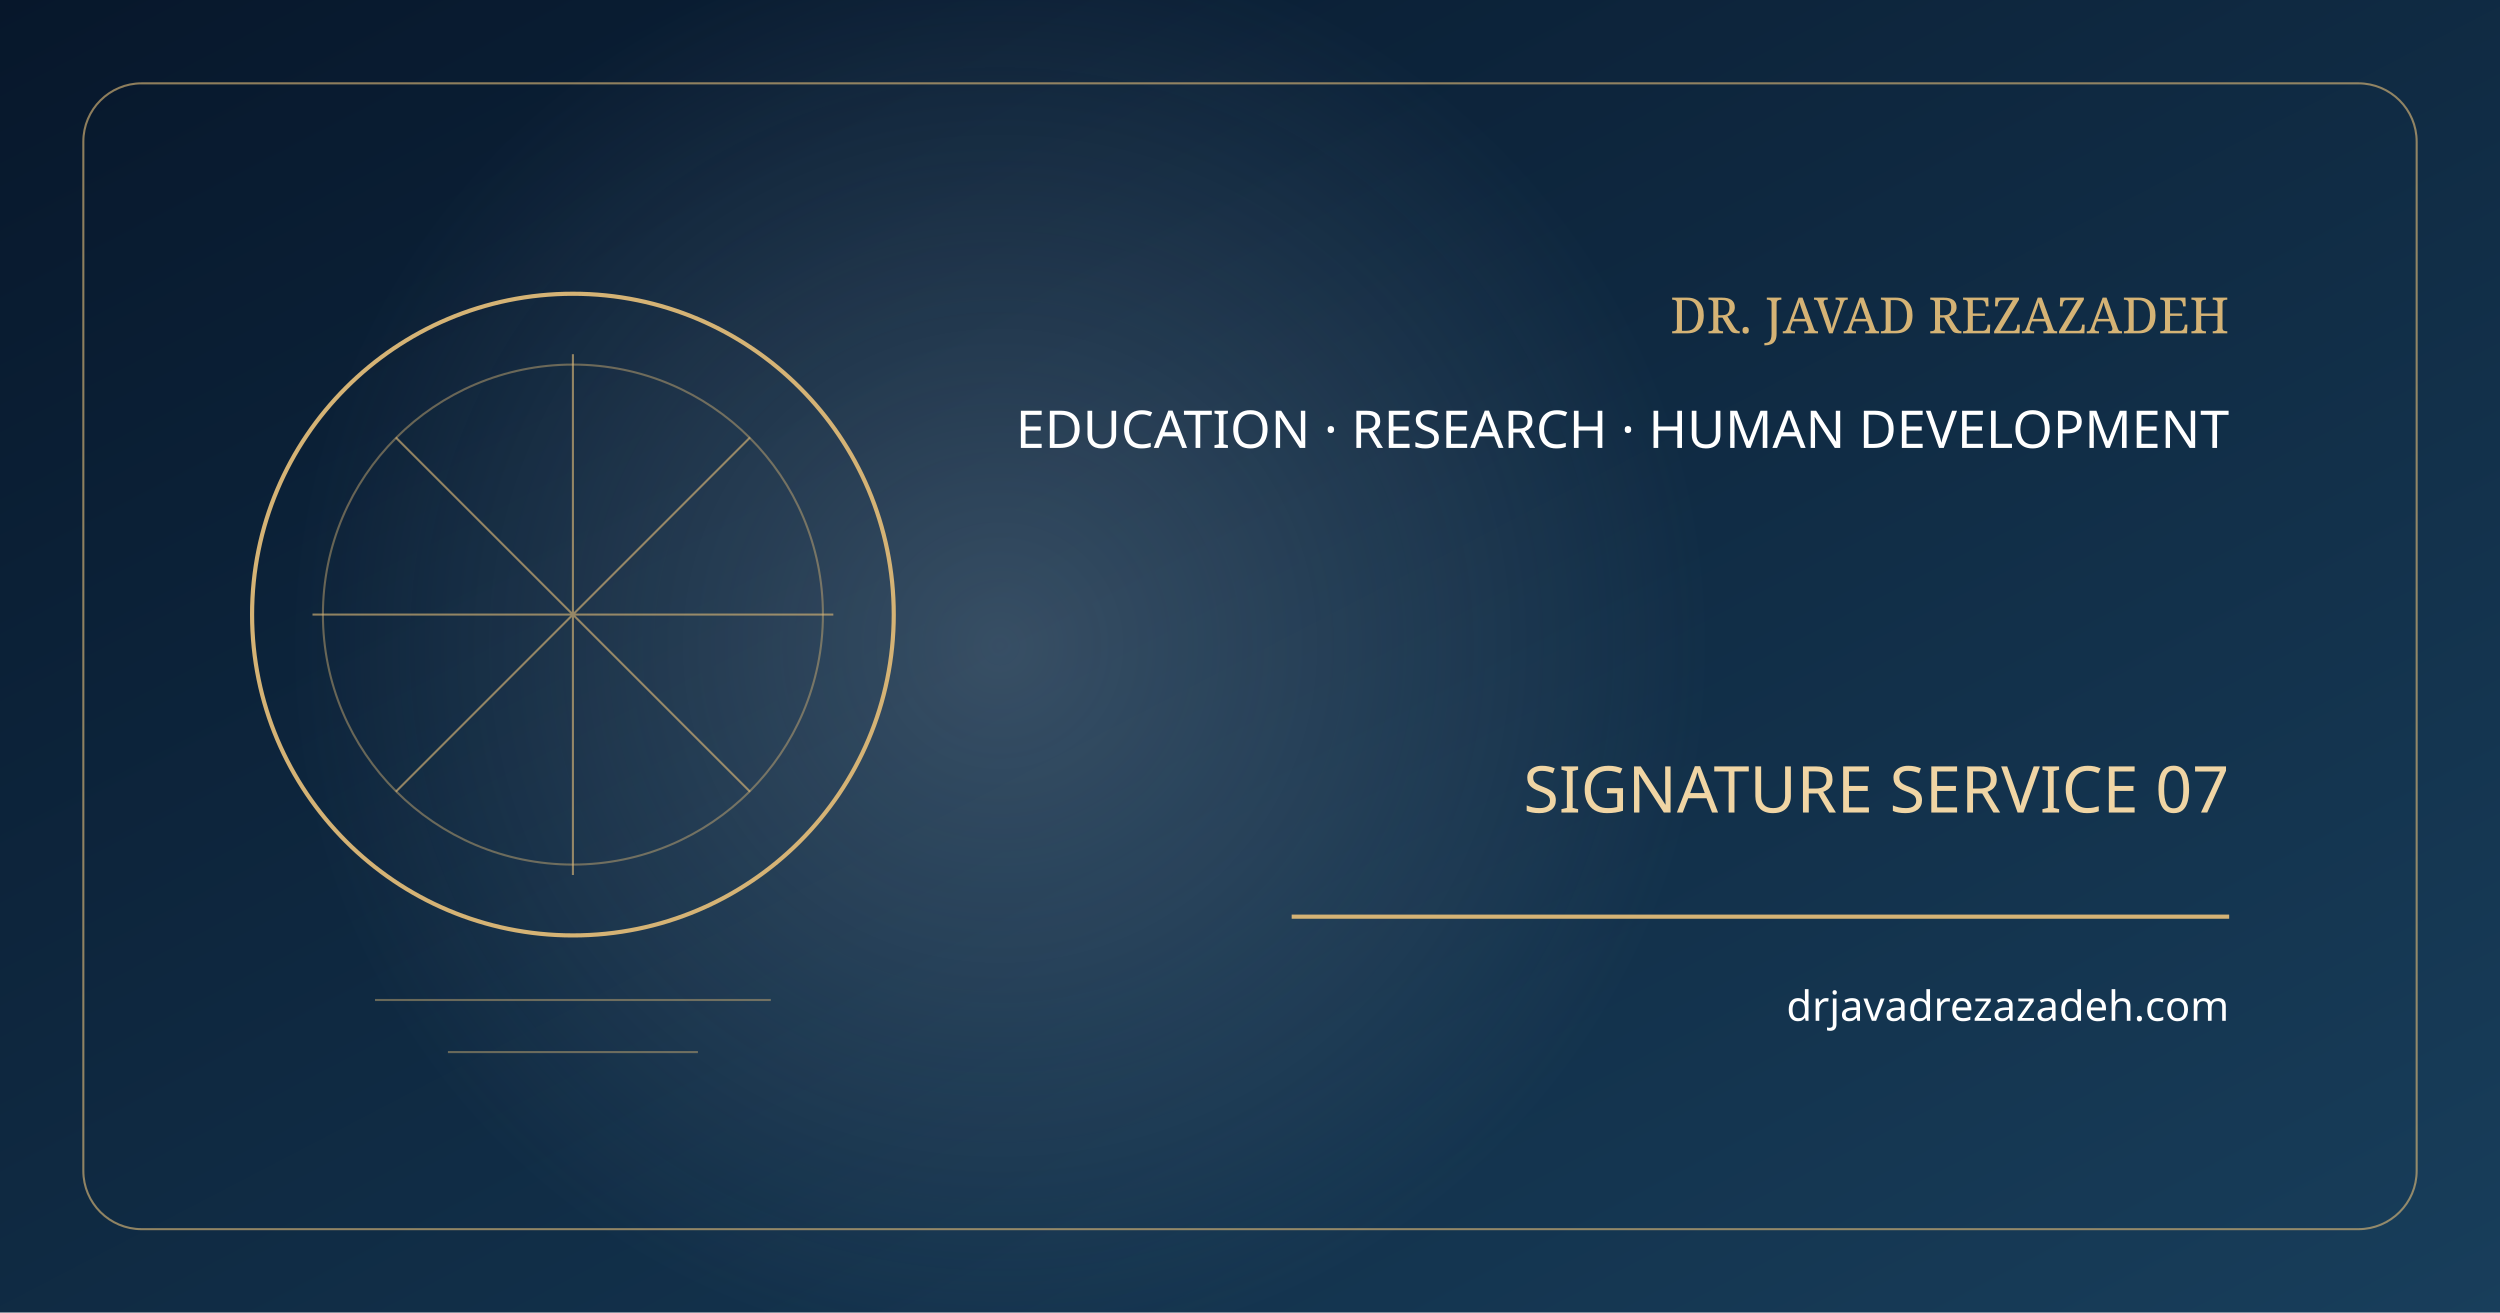
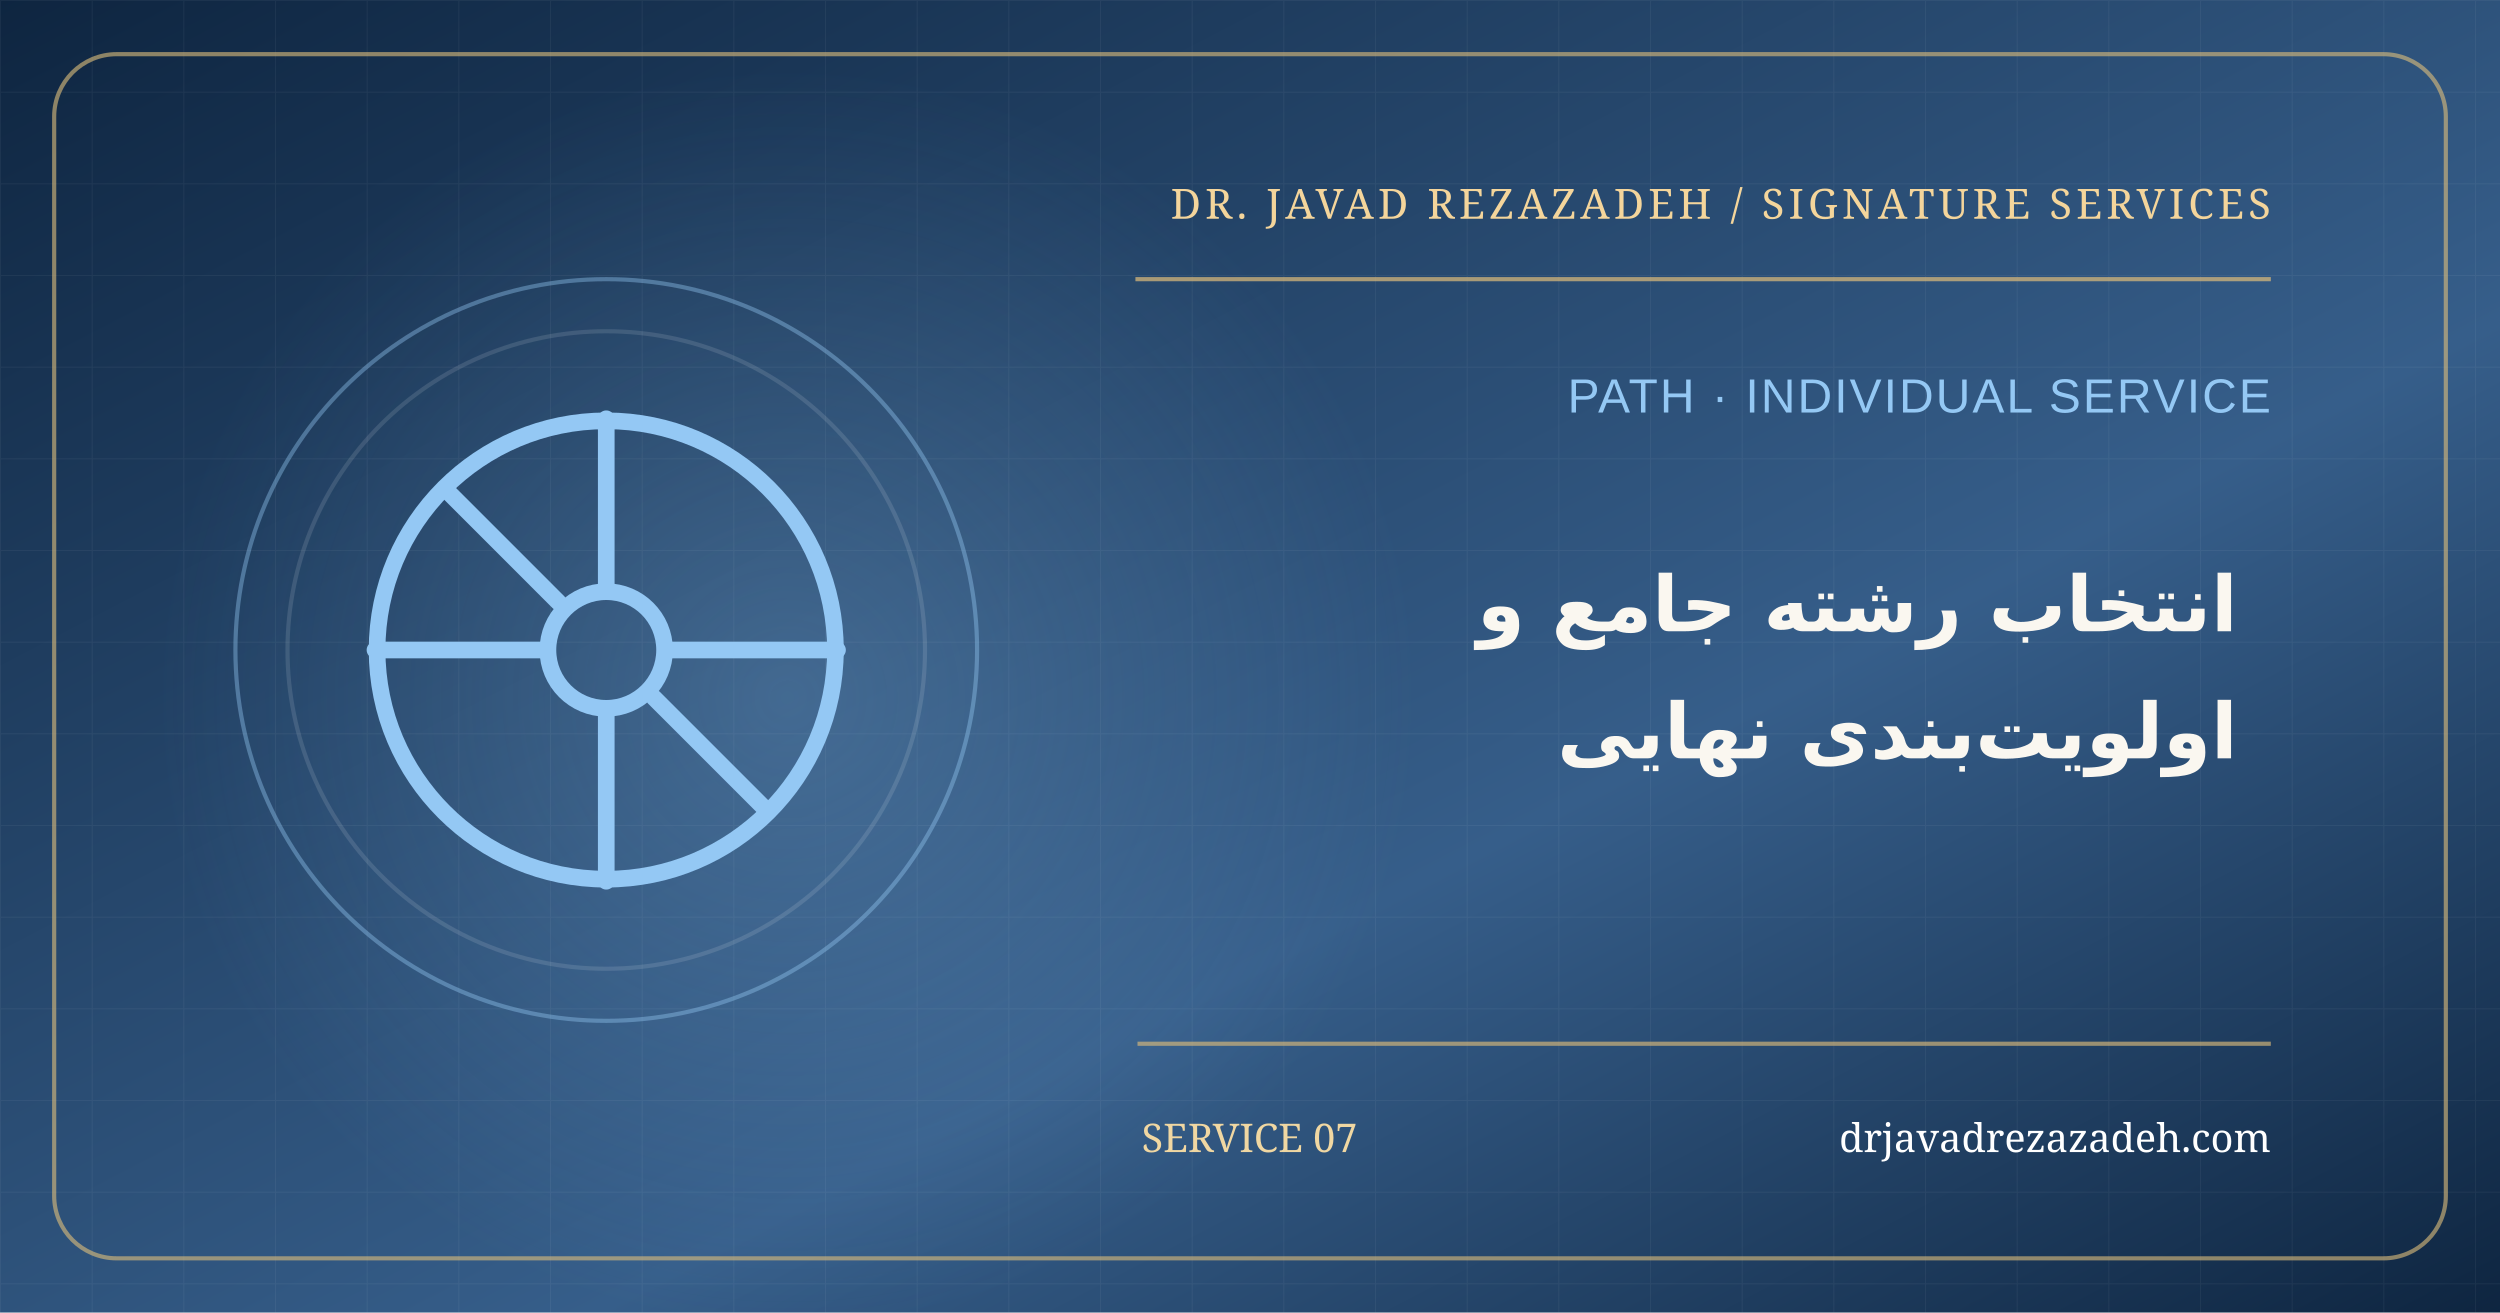
- <svg xmlns="http://www.w3.org/2000/svg" width="1200" height="630" viewBox="0 0 1200 630" role="img" aria-labelledby="t d">
+ <svg xmlns="http://www.w3.org/2000/svg" width="1200" height="630" viewBox="0 0 1200 630" role="img" aria-labelledby="title description">
  <defs>
-     <linearGradient id="bg" x2="1" y2="1">
-       <stop stop-color="#07172B" />
-       <stop offset="1" stop-color="#183E5B" />
+     <linearGradient id="bg" x1="0" y1="0" x2="1" y2="1">
+       <stop stop-color="#0e2540" />
+       <stop offset=".62" stop-color="#365e8a" />
+       <stop offset="1" stop-color="#0e2540" />
    </linearGradient>
    <radialGradient id="glow">
-       <stop stop-color="#B8C7D6" stop-opacity=".24" />
-       <stop offset="1" stop-color="#B8C7D6" stop-opacity="0" />
+       <stop stop-color="#94c8f4" stop-opacity=".24" />
+       <stop offset="1" stop-color="#94c8f4" stop-opacity="0" />
    </radialGradient>
+     <pattern id="mesh" width="44" height="44" patternUnits="userSpaceOnUse">
+       <path d="M44 0H0V44" fill="none" stroke="#fff" stroke-opacity=".05" />
+     </pattern>
  </defs>
  <rect width="1200" height="630" fill="url(#bg)" />
-   <circle cx="480" cy="310" r="340" fill="url(#glow)" />
-   <g stroke="#D5B375" fill="none">
-     <rect x="40" y="40" width="1120" height="550" rx="28" opacity=".65" />
-     <circle cx="275" cy="295" r="154" stroke-width="2" />
-     <circle cx="275" cy="295" r="120" opacity=".45" />
-     <path d="M150 295h250M275 170v250M190 210l170 170M360 210L190 380" opacity=".65" />
-     <path d="M180 480h190M215 505h120" opacity=".45" />
+   <rect width="1200" height="630" fill="url(#mesh)" />
+   <circle cx="378" cy="335" r="300" fill="url(#glow)" />
+   <rect x="26" y="26" width="1148" height="578" rx="30" fill="none" stroke="#dabb7b" stroke-opacity=".62" stroke-width="2" />
+   <circle cx="291" cy="312" r="178" fill="none" stroke="#94c8f4" stroke-opacity=".4" stroke-width="2" />
+   <circle cx="291" cy="312" r="153" fill="none" stroke="#fff" stroke-opacity=".12" stroke-width="2" />
+   <g transform="translate(291 312)" stroke="#94c8f4" fill="none" stroke-width="8" stroke-linecap="round" stroke-linejoin="round">
+     <circle cx="0" cy="0" r="110" />
+     <circle cx="0" cy="0" r="28" />
+     <path d="M0-111v80M0 31v80M-111 0h80M31 0h80M-76-76l53 53M23 23l53 53" />
  </g>
-   <text x="1070" y="160" text-anchor="end" fill="#D5B375" font-size="24" font-family="serif">DR. JAVAD REZAZADEH</text>
-   <text x="1070" y="215" text-anchor="end" fill="#FFFFFF" font-size="25" font-family="sans-serif">EDUCATION · RESEARCH · HUMAN DEVELOPMENT</text>
-   <text x="1070" y="390" text-anchor="end" fill="#F0D5A4" font-size="31" font-family="sans-serif">SIGNATURE SERVICE 07</text>
-   <path d="M620 440h450" stroke="#D5B375" stroke-width="2" />
-   <text x="1070" y="490" text-anchor="end" fill="#FFFFFF" font-size="20" font-family="sans-serif">drjavadrezazadeh.com</text>
+   <path d="M545 134h545" stroke="#dbba7a" stroke-width="2" stroke-opacity=".72" />
+   <text x="1090" y="105" fill="#f4d59b" text-anchor="end" font-family="Georgia,serif" font-size="20" letter-spacing="2">DR. JAVAD REZAZADEH  /  SIGNATURE SERVICES</text>
+   <text x="1090" y="198" fill="#94c8f4" text-anchor="end" font-size="23" font-family="Arial,sans-serif" letter-spacing="1">PATH  ·  INDIVIDUAL SERVICE</text>
+   <text x="1074" y="303" text-anchor="start" direction="rtl" font-family="Tahoma,Arial,sans-serif" font-weight="700" font-size="37" fill="#faf7f0">انتخاب رشته جامع و</text>
+   <text x="1074" y="364" text-anchor="start" direction="rtl" font-family="Tahoma,Arial,sans-serif" font-weight="700" font-size="37" fill="#faf7f0">اولویت‌بندی نهایی</text>
+   <path d="M546 501h544" stroke="#dbba7a" stroke-opacity=".65" stroke-width="2" />
+   <text x="1090" y="553" text-anchor="end" fill="#ffffff" font-family="Georgia,serif" font-size="19">drjavadrezazadeh.com</text>
+   <text x="548" y="553" fill="#f0d7a2" font-size="19" font-family="Georgia,serif">SERVICE 07</text>
</svg>
